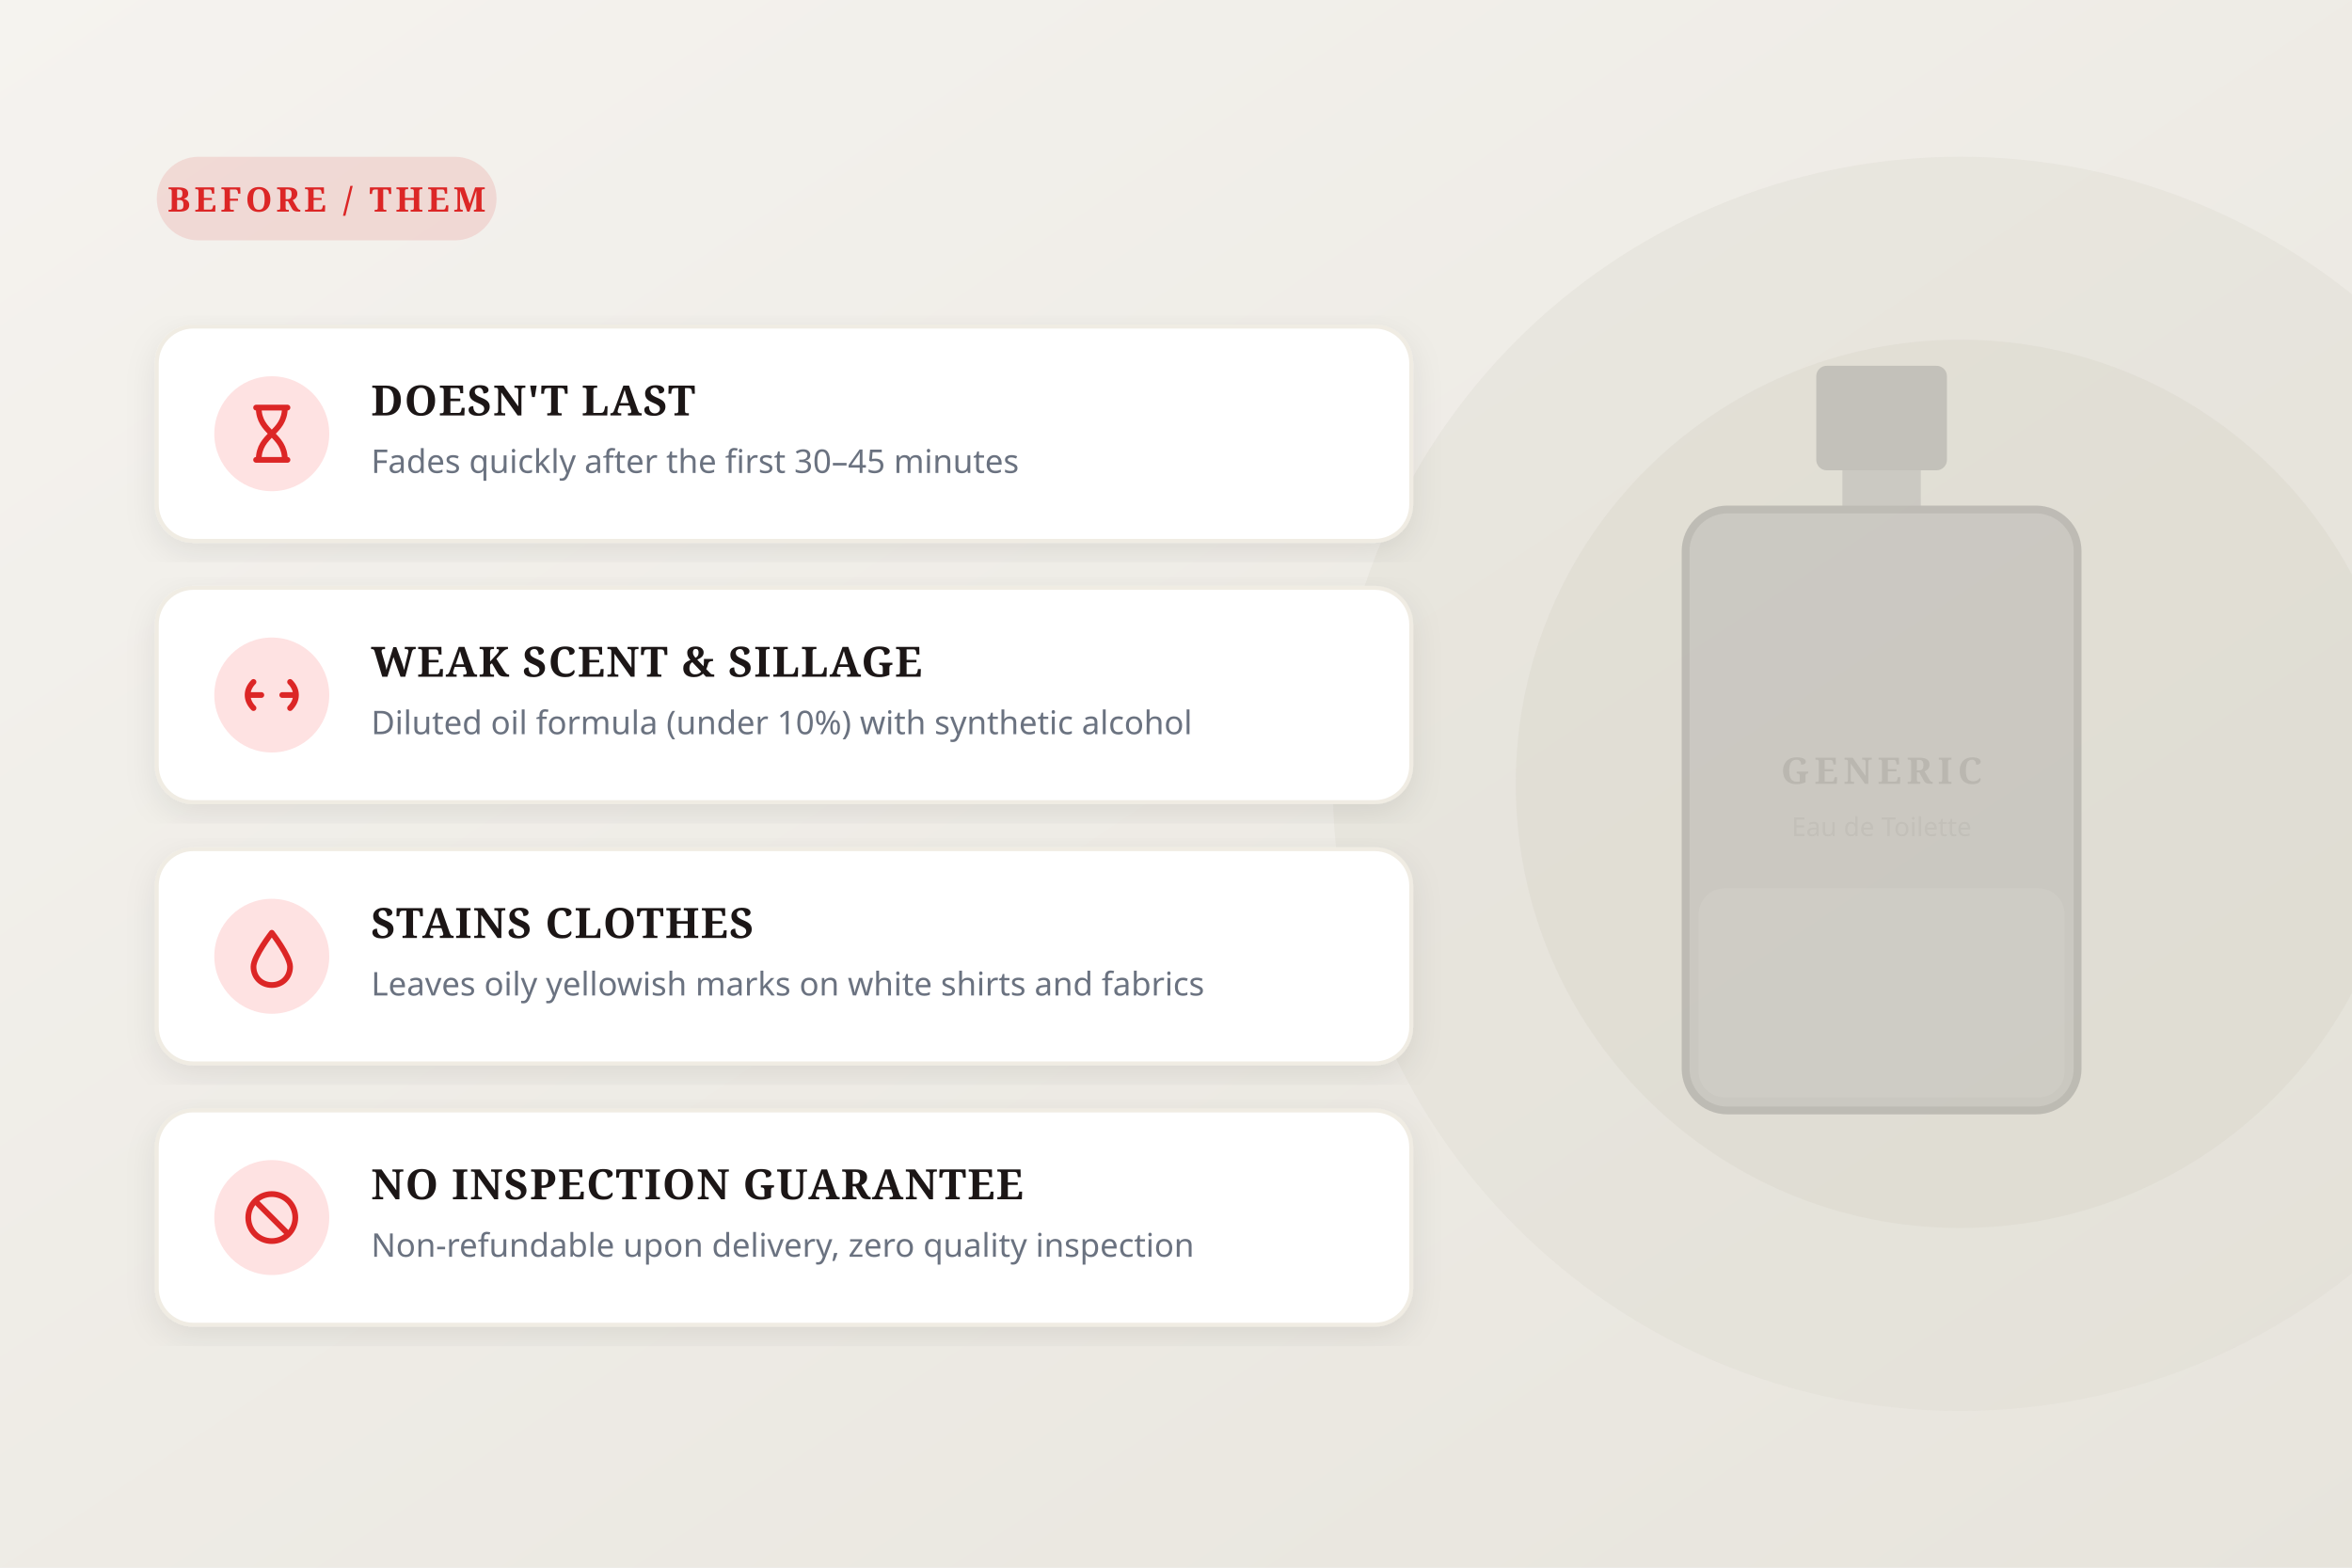
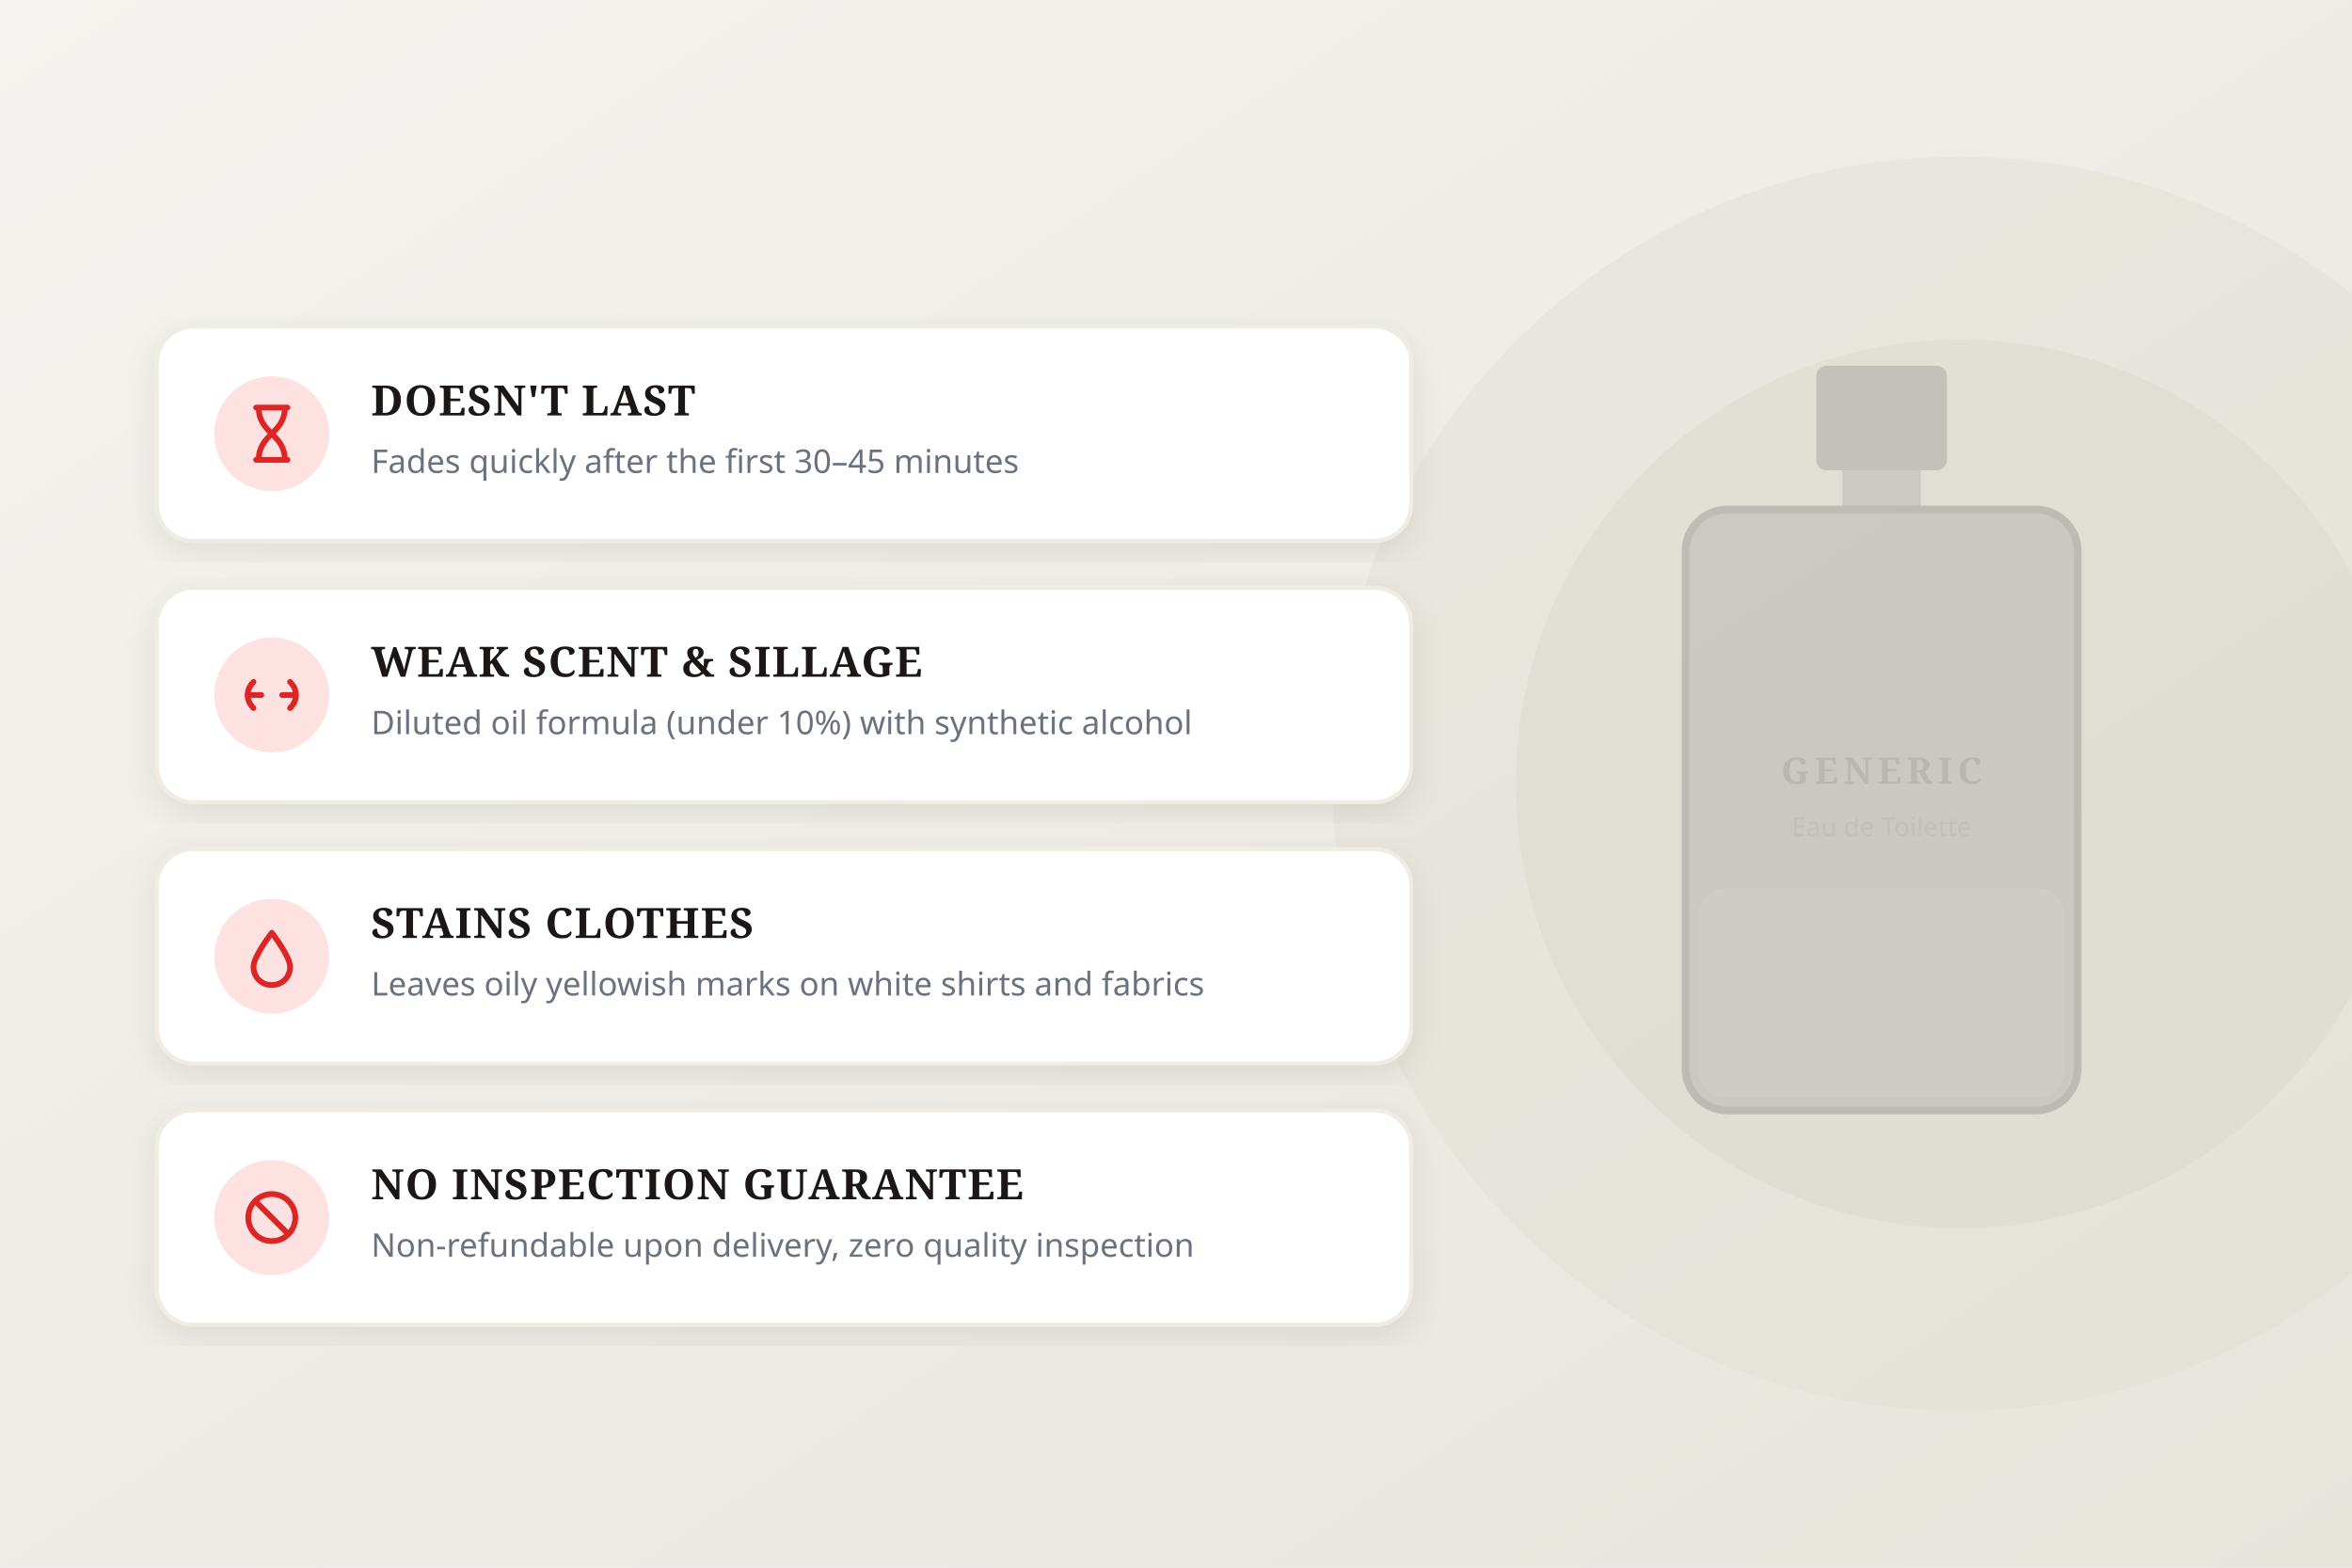
<svg xmlns="http://www.w3.org/2000/svg" viewBox="0 0 900 600" width="900" height="600">
  <defs>
    <linearGradient id="bgBefore" x1="0%" y1="0%" x2="100%" y2="100%">
      <stop offset="0%" stop-color="#F5F3EF" />
      <stop offset="100%" stop-color="#E7E4DC" />
    </linearGradient>
    <filter id="shadowBefore" x="-10%" y="-10%" width="120%" height="120%">
      <feDropShadow dx="0" dy="4" stdDeviation="6" flood-opacity="0.08" />
    </filter>
  </defs>
  <rect width="900" height="600" fill="url(#bgBefore)" />
  <circle cx="750" cy="300" r="240" fill="#dedbd2" opacity="0.4" />
  <circle cx="750" cy="300" r="170" fill="#d3cfc4" opacity="0.3" />
  <g opacity="0.25" transform="translate(620, 140)">
    <rect x="75" y="0" width="50" height="40" rx="4" fill="#666" />
    <rect x="85" y="40" width="30" height="15" fill="#888" />
    <rect x="25" y="55" width="150" height="230" rx="16" fill="#888" stroke="#555" stroke-width="3" />
    <rect x="30" y="200" width="140" height="80" rx="10" fill="#aaa" opacity="0.5" />
    <text x="100" y="160" text-anchor="middle" font-family="'Cinzel', serif" font-size="14" font-weight="700" fill="#444" letter-spacing="2">GENERIC</text>
    <text x="100" y="180" text-anchor="middle" font-family="'Montserrat', sans-serif" font-size="10" fill="#666">Eau de Toilette</text>
-   </g>
-   <g transform="translate(60, 60)">
-     <rect x="0" y="0" width="130" height="32" rx="16" fill="#DC2626" opacity="0.12" />
-     <text x="65" y="21" text-anchor="middle" font-family="'Cinzel', 'Playfair Display', serif" font-size="13" font-weight="800" fill="#DC2626" letter-spacing="1.5">BEFORE / THEM</text>
  </g>
  <g transform="translate(60, 125)">
    <g transform="translate(0, 0)" filter="url(#shadowBefore)">
      <rect width="480" height="82" rx="14" fill="#FFFFFF" stroke="#F0ECE3" stroke-width="1.5" />
      <circle cx="44" cy="41" r="22" fill="#FEE2E2" />
      <path d="M38 31 H50 M38 51 H50 M39 31 C39 41 49 41 49 51 M49 31 C49 41 39 41 39 51" stroke="#DC2626" stroke-width="2.2" stroke-linecap="round" fill="none" />
      <text x="82" y="34" font-family="'Playfair Display', 'Cinzel', serif" font-size="16" font-weight="800" fill="#1B1717" letter-spacing="0.5">DOESN'T LAST</text>
      <text x="82" y="56" font-family="'Montserrat', sans-serif" font-size="12.5" font-weight="500" fill="#6B7280">Fades quickly after the first 30–45 minutes</text>
    </g>
    <g transform="translate(0, 100)" filter="url(#shadowBefore)">
      <rect width="480" height="82" rx="14" fill="#FFFFFF" stroke="#F0ECE3" stroke-width="1.5" />
      <circle cx="44" cy="41" r="22" fill="#FEE2E2" />
      <path d="M36 41 H40 M48 41 H52 M37 36 C34 39 34 43 37 46 M51 36 C54 39 54 43 51 46" stroke="#DC2626" stroke-width="2.2" stroke-linecap="round" fill="none" />
      <text x="82" y="34" font-family="'Playfair Display', 'Cinzel', serif" font-size="16" font-weight="800" fill="#1B1717" letter-spacing="0.5">WEAK SCENT &amp; SILLAGE</text>
      <text x="82" y="56" font-family="'Montserrat', sans-serif" font-size="12.5" font-weight="500" fill="#6B7280">Diluted oil formula (under 10%) with synthetic alcohol</text>
    </g>
    <g transform="translate(0, 200)" filter="url(#shadowBefore)">
      <rect width="480" height="82" rx="14" fill="#FFFFFF" stroke="#F0ECE3" stroke-width="1.5" />
      <circle cx="44" cy="41" r="22" fill="#FEE2E2" />
      <path d="M44 32 C44 32 37 41 37 45 C37 49 40 52 44 52 C48 52 51 49 51 45 C51 41 44 32 44 32 Z" stroke="#DC2626" stroke-width="2.2" stroke-linejoin="round" fill="none" />
      <text x="82" y="34" font-family="'Playfair Display', 'Cinzel', serif" font-size="16" font-weight="800" fill="#1B1717" letter-spacing="0.5">STAINS CLOTHES</text>
      <text x="82" y="56" font-family="'Montserrat', sans-serif" font-size="12.5" font-weight="500" fill="#6B7280">Leaves oily yellowish marks on white shirts and fabrics</text>
    </g>
    <g transform="translate(0, 300)" filter="url(#shadowBefore)">
      <rect width="480" height="82" rx="14" fill="#FFFFFF" stroke="#F0ECE3" stroke-width="1.5" />
      <circle cx="44" cy="41" r="22" fill="#FEE2E2" />
      <circle cx="44" cy="41" r="9" stroke="#DC2626" stroke-width="2.2" fill="none" />
      <line x1="38" y1="35" x2="50" y2="47" stroke="#DC2626" stroke-width="2.2" />
      <text x="82" y="34" font-family="'Playfair Display', 'Cinzel', serif" font-size="16" font-weight="800" fill="#1B1717" letter-spacing="0.5">NO INSPECTION GUARANTEE</text>
      <text x="82" y="56" font-family="'Montserrat', sans-serif" font-size="12.5" font-weight="500" fill="#6B7280">Non-refundable upon delivery, zero quality inspection</text>
    </g>
  </g>
</svg>
